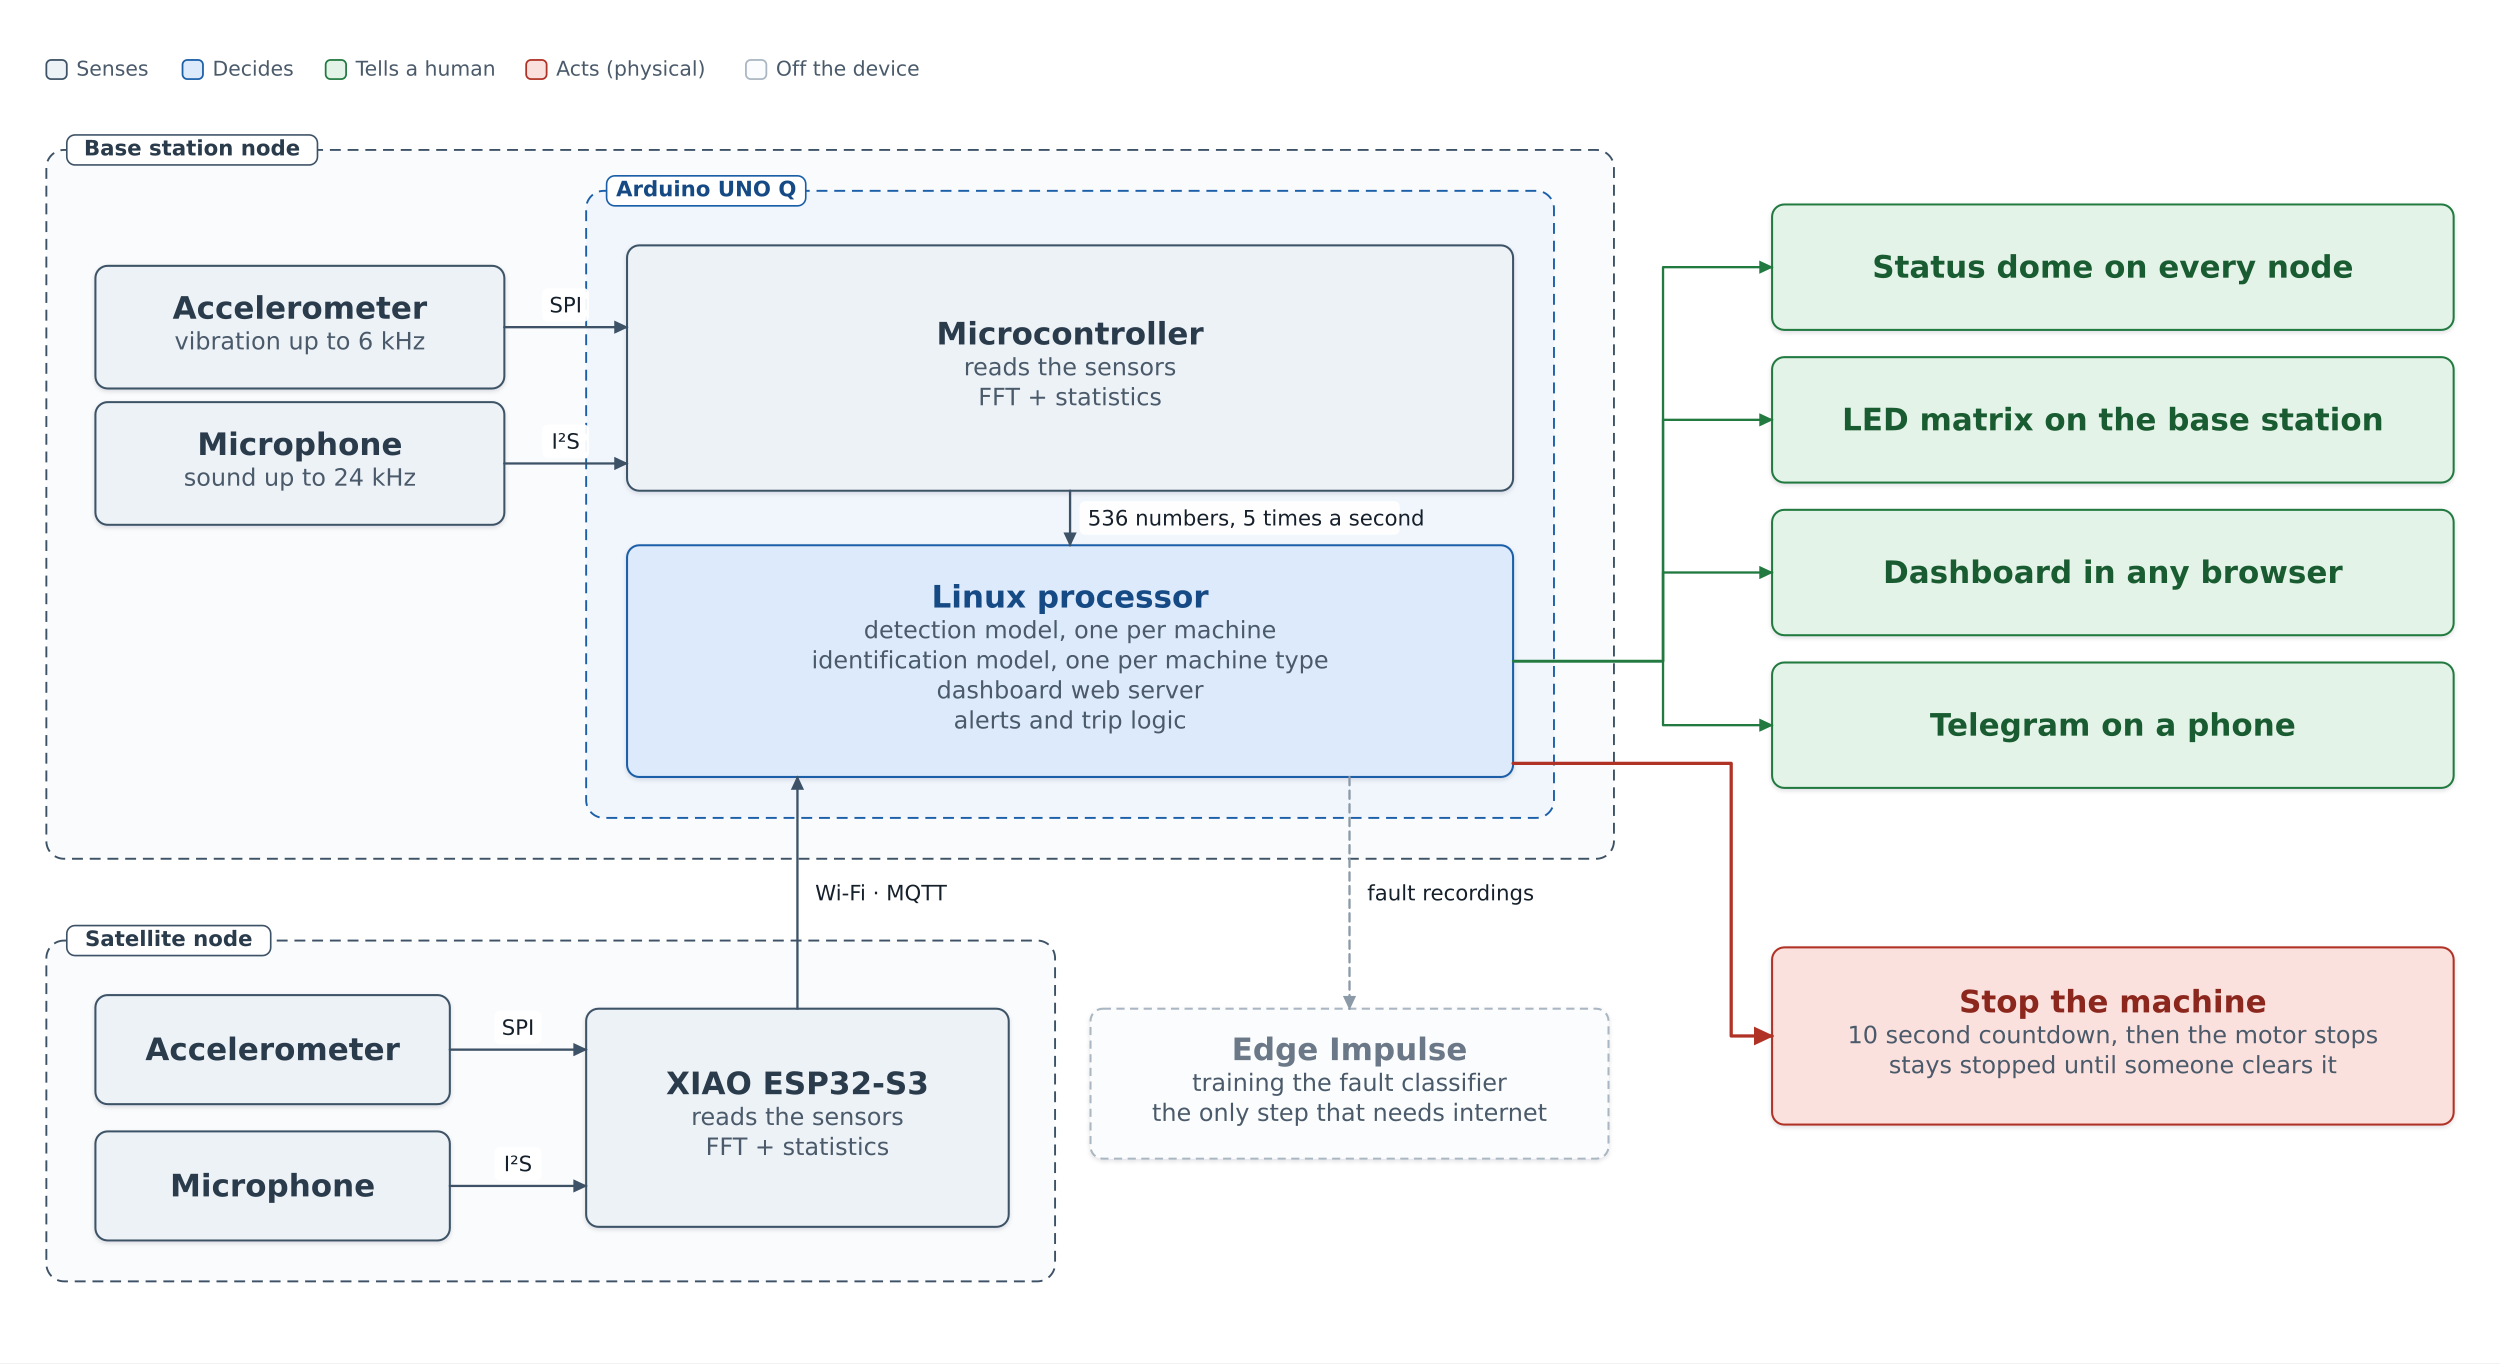
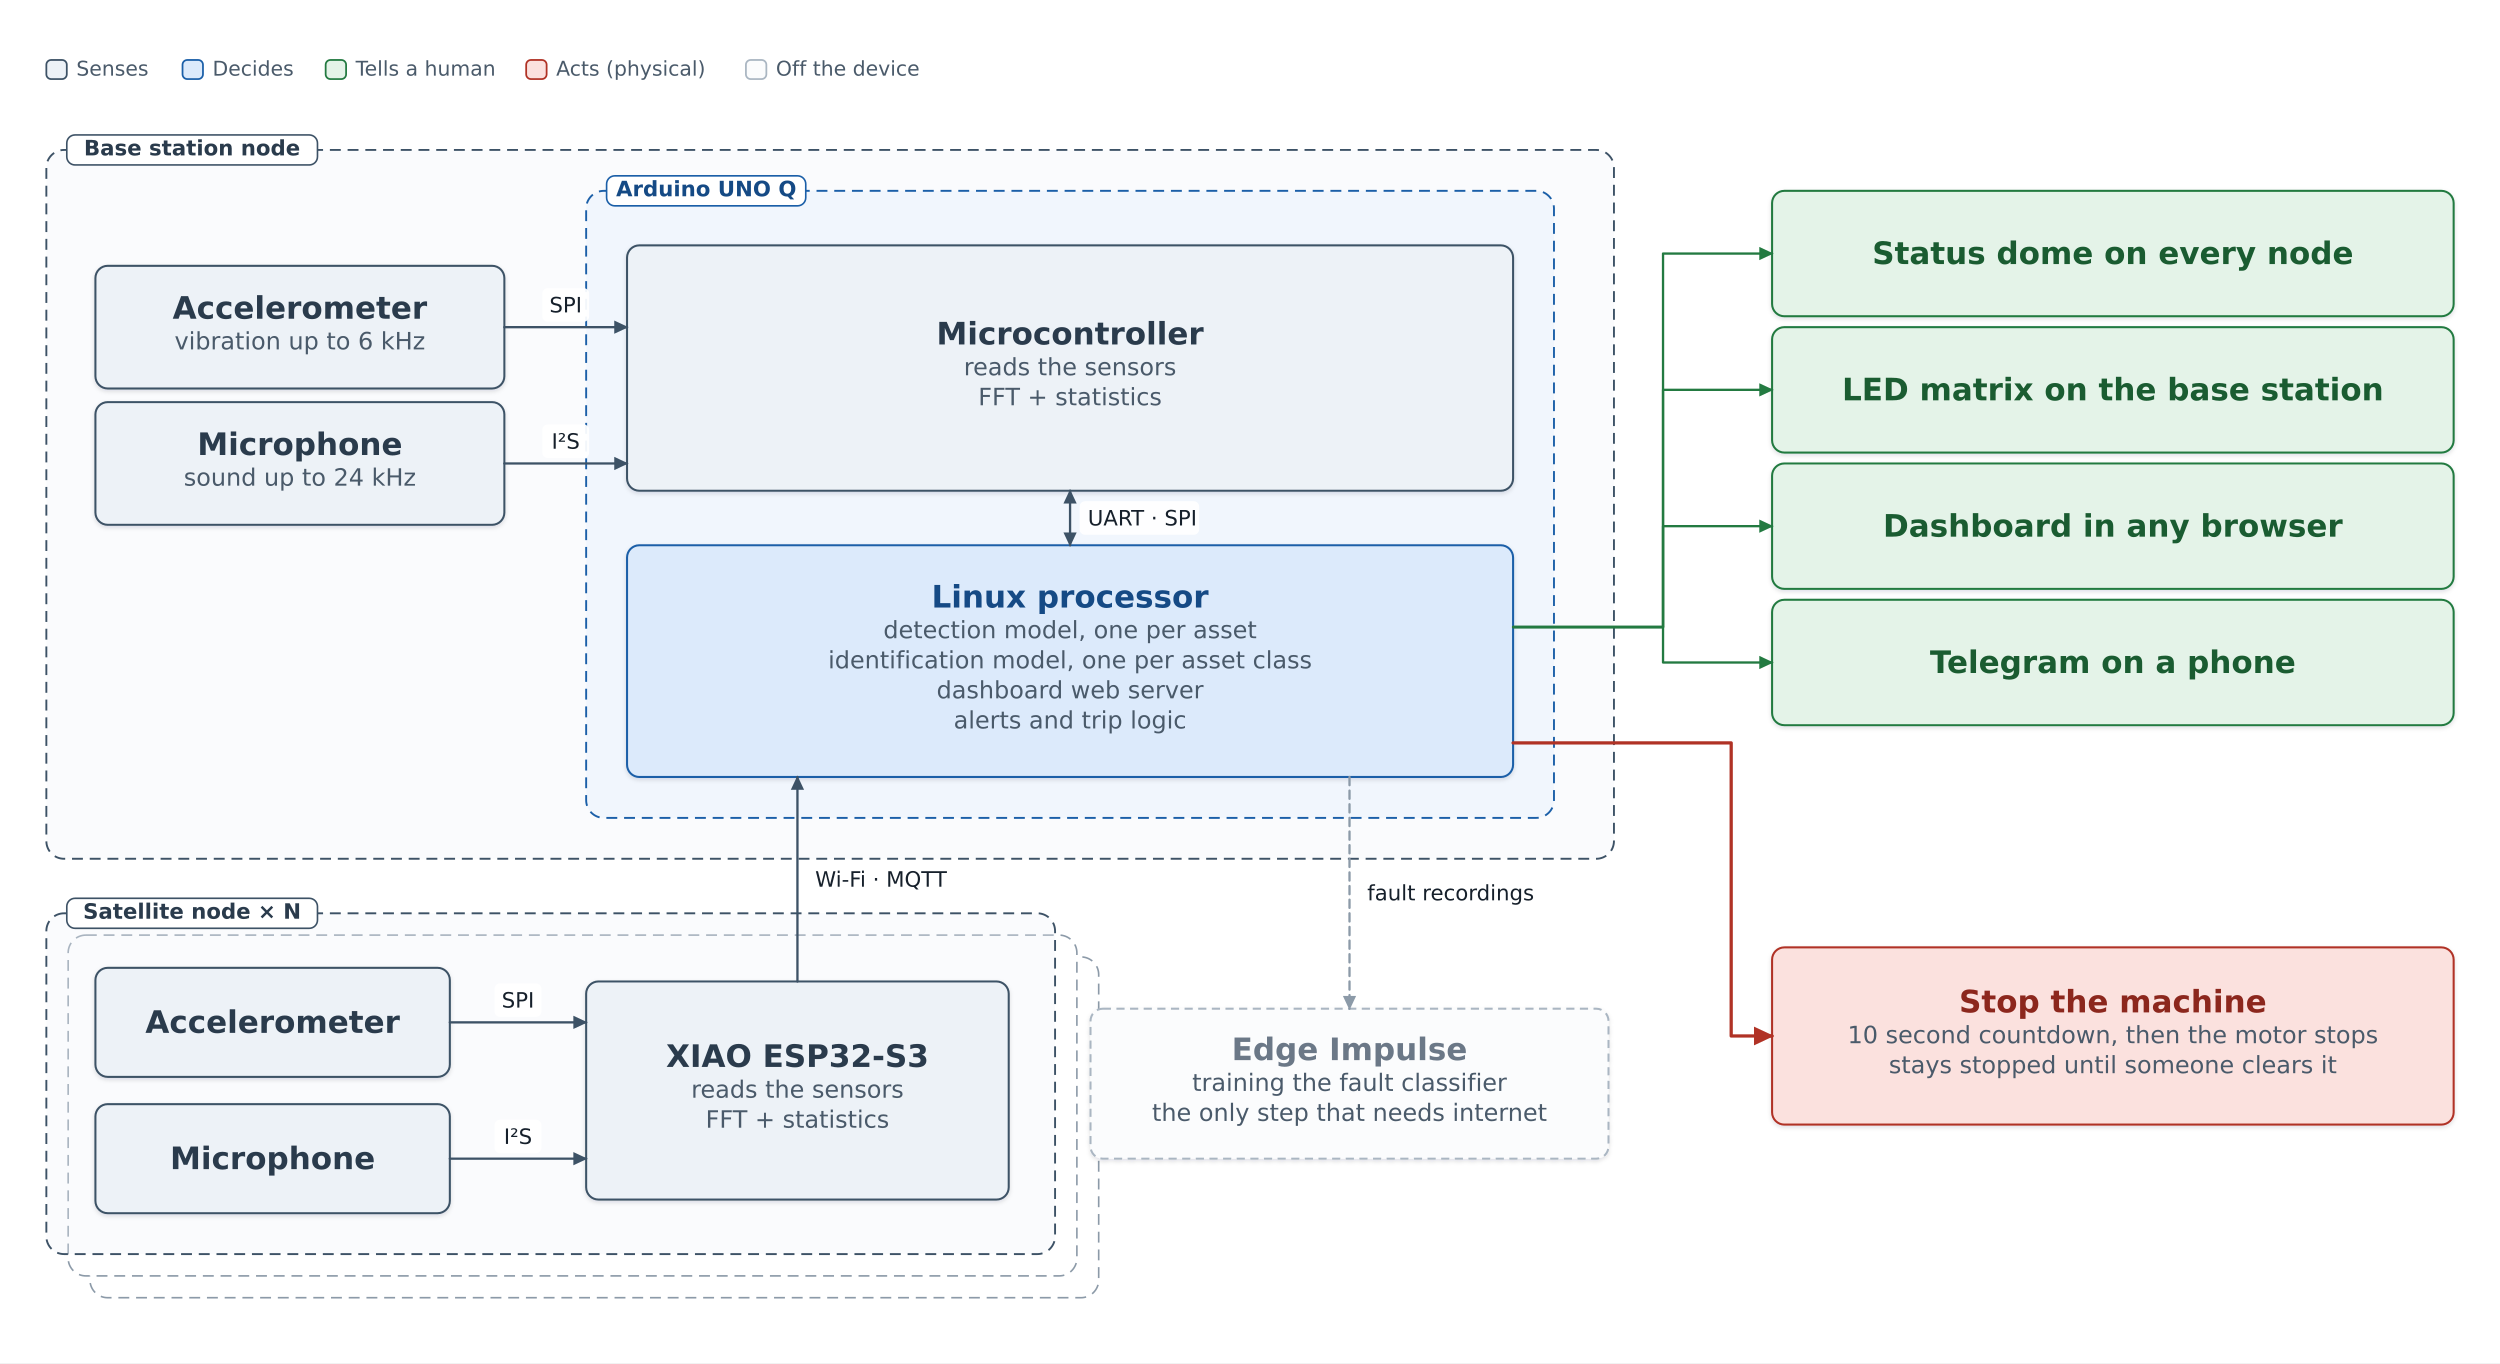
<svg xmlns="http://www.w3.org/2000/svg" width="1834" height="1000" viewBox="0 0 1834 1000">
  <defs>
    <marker id="arrow" viewBox="0 0 10 10" refX="8.5" refY="5" markerWidth="6.5" markerHeight="6.5" orient="auto-start-reverse">
      <path d="M0,0.6 L9.4,5 L0,9.4 z" fill="#3D5266" />
    </marker>
    <marker id="arrowAct" viewBox="0 0 10 10" refX="8.5" refY="5" markerWidth="6.5" markerHeight="6.5" orient="auto-start-reverse">
      <path d="M0,0.6 L9.4,5 L0,9.4 z" fill="#B03225" />
    </marker>
    <marker id="arrowSoft" viewBox="0 0 10 10" refX="8.5" refY="5" markerWidth="6.5" markerHeight="6.5" orient="auto-start-reverse">
      <path d="M0,0.6 L9.4,5 L0,9.4 z" fill="#8C9AA8" />
    </marker>
    <marker id="arrowTell" viewBox="0 0 10 10" refX="8.5" refY="5" markerWidth="6.5" markerHeight="6.5" orient="auto-start-reverse">
      <path d="M0,0.6 L9.4,5 L0,9.4 z" fill="#237A41" />
    </marker>
    <filter id="softshadow" x="-12%" y="-12%" width="130%" height="140%">
      <feDropShadow dx="0" dy="1.4" stdDeviation="1.6" flood-color="#16202B" flood-opacity="0.13" />
    </filter>
  </defs>
  <rect x="0" y="0" width="1834" height="1000" fill="#FFFFFF" />
  <rect x="34.0" y="110.0" width="1150.0" height="520.0" rx="13" fill="#EDF2F7" fill-opacity="0.30" stroke="#3D5266" stroke-width="1.4" stroke-dasharray="8,5" />
  <rect x="49.0" y="99.0" width="183.9" height="22" rx="6" fill="#FFFFFF" stroke="#3D5266" stroke-width="1.2" />
  <text x="140.9" y="114.0" font-family="DejaVu Sans, Helvetica, Arial, sans-serif" font-size="15.60" font-weight="bold" font-style="normal" text-anchor="middle" fill="#2A3B4C">Base station node</text>
  <rect x="70.0" y="195.0" width="300.0" height="90.0" rx="9" fill="#EDF2F7" stroke="#3D5266" stroke-width="1.5" filter="url(#softshadow)" />
  <text x="220.0" y="233.8" font-family="DejaVu Sans, Helvetica, Arial, sans-serif" font-size="22.75" font-weight="bold" font-style="normal" text-anchor="middle" fill="#2A3B4C">Accelerometer</text>
  <text x="220.0" y="256.3" font-family="DejaVu Sans, Helvetica, Arial, sans-serif" font-size="17.55" font-weight="normal" font-style="normal" text-anchor="middle" fill="#4A5A6A">vibration up to 6 kHz</text>
  <rect x="70.0" y="295.0" width="300.0" height="90.0" rx="9" fill="#EDF2F7" stroke="#3D5266" stroke-width="1.5" filter="url(#softshadow)" />
  <text x="220.0" y="333.8" font-family="DejaVu Sans, Helvetica, Arial, sans-serif" font-size="22.75" font-weight="bold" font-style="normal" text-anchor="middle" fill="#2A3B4C">Microphone</text>
  <text x="220.0" y="356.3" font-family="DejaVu Sans, Helvetica, Arial, sans-serif" font-size="17.55" font-weight="normal" font-style="normal" text-anchor="middle" fill="#4A5A6A">sound up to 24 kHz</text>
  <rect x="430.0" y="140.0" width="710.0" height="460.0" rx="13" fill="#DCEAFB" fill-opacity="0.30" stroke="#1B5FA8" stroke-width="1.4" stroke-dasharray="8,5" />
  <rect x="445.0" y="129.0" width="146.1" height="22" rx="6" fill="#FFFFFF" stroke="#1B5FA8" stroke-width="1.2" />
  <text x="518.1" y="144.0" font-family="DejaVu Sans, Helvetica, Arial, sans-serif" font-size="15.60" font-weight="bold" font-style="normal" text-anchor="middle" fill="#154A85">Arduino UNO Q</text>
  <rect x="460.0" y="180.0" width="650.0" height="180.0" rx="9" fill="#EDF2F7" stroke="#3D5266" stroke-width="1.5" filter="url(#softshadow)" />
  <text x="785.0" y="252.7" font-family="DejaVu Sans, Helvetica, Arial, sans-serif" font-size="22.75" font-weight="bold" font-style="normal" text-anchor="middle" fill="#2A3B4C">Microcontroller</text>
  <text x="785.0" y="275.3" font-family="DejaVu Sans, Helvetica, Arial, sans-serif" font-size="17.55" font-weight="normal" font-style="normal" text-anchor="middle" fill="#4A5A6A">reads the sensors</text>
  <text x="785.0" y="297.3" font-family="DejaVu Sans, Helvetica, Arial, sans-serif" font-size="17.55" font-weight="normal" font-style="normal" text-anchor="middle" fill="#4A5A6A">FFT + statistics</text>
  <rect x="460.0" y="400.0" width="650.0" height="170.0" rx="9" fill="#DCEAFB" stroke="#1B5FA8" stroke-width="1.5" filter="url(#softshadow)" />
  <text x="785.0" y="445.7" font-family="DejaVu Sans, Helvetica, Arial, sans-serif" font-size="22.75" font-weight="bold" font-style="normal" text-anchor="middle" fill="#154A85">Linux processor</text>
-   <text x="785.0" y="468.2" font-family="DejaVu Sans, Helvetica, Arial, sans-serif" font-size="17.55" font-weight="normal" font-style="normal" text-anchor="middle" fill="#4A5A6A">detection model, one per machine</text>
-   <text x="785.0" y="490.3" font-family="DejaVu Sans, Helvetica, Arial, sans-serif" font-size="17.55" font-weight="normal" font-style="normal" text-anchor="middle" fill="#4A5A6A">identification model, one per machine type</text>
+   <text x="785.0" y="468.2" font-family="DejaVu Sans, Helvetica, Arial, sans-serif" font-size="17.55" font-weight="normal" font-style="normal" text-anchor="middle" fill="#4A5A6A">detection model, one per asset</text>
+   <text x="785.0" y="490.3" font-family="DejaVu Sans, Helvetica, Arial, sans-serif" font-size="17.55" font-weight="normal" font-style="normal" text-anchor="middle" fill="#4A5A6A">identification model, one per asset class</text>
  <text x="785.0" y="512.3" font-family="DejaVu Sans, Helvetica, Arial, sans-serif" font-size="17.55" font-weight="normal" font-style="normal" text-anchor="middle" fill="#4A5A6A">dashboard web server</text>
  <text x="785.0" y="534.4" font-family="DejaVu Sans, Helvetica, Arial, sans-serif" font-size="17.55" font-weight="normal" font-style="normal" text-anchor="middle" fill="#4A5A6A">alerts and trip logic</text>
  <path d="M370.0,240.0 L460.0,240.0" fill="none" stroke="#3D5266" stroke-width="1.7" stroke-linejoin="round" stroke-linecap="round" marker-end="url(#arrow)" />
  <rect x="397.8" y="211.4" width="34.4" height="24.6" rx="4" fill="#FFFFFF" opacity="0.94" />
  <text x="415.0" y="229.2" font-family="DejaVu Sans, Helvetica, Arial, sans-serif" font-size="15.60" font-weight="normal" font-style="normal" text-anchor="middle" fill="#16202B">SPI</text>
  <path d="M370.0,340.0 L460.0,340.0" fill="none" stroke="#3D5266" stroke-width="1.7" stroke-linejoin="round" stroke-linecap="round" marker-end="url(#arrow)" />
  <rect x="397.8" y="311.4" width="34.4" height="24.6" rx="4" fill="#FFFFFF" opacity="0.94" />
  <text x="415.0" y="329.2" font-family="DejaVu Sans, Helvetica, Arial, sans-serif" font-size="15.60" font-weight="normal" font-style="normal" text-anchor="middle" fill="#16202B">I²S</text>
-   <path d="M785.0,360.0 L785.0,400.0" fill="none" stroke="#3D5266" stroke-width="1.7" stroke-linejoin="round" stroke-linecap="round" marker-end="url(#arrow)" />
-   <rect x="792.0" y="367.7" width="234.8" height="24.6" rx="4" fill="#FFFFFF" opacity="0.94" />
-   <text x="798.0" y="385.5" font-family="DejaVu Sans, Helvetica, Arial, sans-serif" font-size="15.60" font-weight="normal" font-style="normal" text-anchor="start" fill="#16202B">536 numbers, 5 times a second</text>
-   <rect x="34.0" y="690.0" width="740.0" height="250.0" rx="13" fill="#EDF2F7" fill-opacity="0.30" stroke="#3D5266" stroke-width="1.4" stroke-dasharray="8,5" />
-   <rect x="49.0" y="679.0" width="149.6" height="22" rx="6" fill="#FFFFFF" stroke="#3D5266" stroke-width="1.2" />
-   <text x="123.8" y="694.0" font-family="DejaVu Sans, Helvetica, Arial, sans-serif" font-size="15.60" font-weight="bold" font-style="normal" text-anchor="middle" fill="#2A3B4C">Satellite node</text>
-   <rect x="70.0" y="730.0" width="260.0" height="80.0" rx="9" fill="#EDF2F7" stroke="#3D5266" stroke-width="1.5" filter="url(#softshadow)" />
-   <text x="200.0" y="777.7" font-family="DejaVu Sans, Helvetica, Arial, sans-serif" font-size="22.75" font-weight="bold" font-style="normal" text-anchor="middle" fill="#2A3B4C">Accelerometer</text>
-   <rect x="70.0" y="830.0" width="260.0" height="80.0" rx="9" fill="#EDF2F7" stroke="#3D5266" stroke-width="1.5" filter="url(#softshadow)" />
-   <text x="200.0" y="877.7" font-family="DejaVu Sans, Helvetica, Arial, sans-serif" font-size="22.75" font-weight="bold" font-style="normal" text-anchor="middle" fill="#2A3B4C">Microphone</text>
-   <rect x="430.0" y="740.0" width="310.0" height="160.0" rx="9" fill="#EDF2F7" stroke="#3D5266" stroke-width="1.5" filter="url(#softshadow)" />
-   <text x="585.0" y="802.7" font-family="DejaVu Sans, Helvetica, Arial, sans-serif" font-size="22.75" font-weight="bold" font-style="normal" text-anchor="middle" fill="#2A3B4C">XIAO ESP32-S3</text>
-   <text x="585.0" y="825.3" font-family="DejaVu Sans, Helvetica, Arial, sans-serif" font-size="17.55" font-weight="normal" font-style="normal" text-anchor="middle" fill="#4A5A6A">reads the sensors</text>
-   <text x="585.0" y="847.3" font-family="DejaVu Sans, Helvetica, Arial, sans-serif" font-size="17.55" font-weight="normal" font-style="normal" text-anchor="middle" fill="#4A5A6A">FFT + statistics</text>
-   <path d="M330.0,770.0 L430.0,770.0" fill="none" stroke="#3D5266" stroke-width="1.7" stroke-linejoin="round" stroke-linecap="round" marker-end="url(#arrow)" />
-   <rect x="362.8" y="741.4" width="34.4" height="24.6" rx="4" fill="#FFFFFF" opacity="0.94" />
-   <text x="380.0" y="759.2" font-family="DejaVu Sans, Helvetica, Arial, sans-serif" font-size="15.60" font-weight="normal" font-style="normal" text-anchor="middle" fill="#16202B">SPI</text>
-   <path d="M330.0,870.0 L430.0,870.0" fill="none" stroke="#3D5266" stroke-width="1.7" stroke-linejoin="round" stroke-linecap="round" marker-end="url(#arrow)" />
-   <rect x="362.8" y="841.4" width="34.4" height="24.6" rx="4" fill="#FFFFFF" opacity="0.94" />
-   <text x="380.0" y="859.2" font-family="DejaVu Sans, Helvetica, Arial, sans-serif" font-size="15.60" font-weight="normal" font-style="normal" text-anchor="middle" fill="#16202B">I²S</text>
-   <path d="M585.0,740.0 L585.0,570.0" fill="none" stroke="#3D5266" stroke-width="1.7" stroke-linejoin="round" stroke-linecap="round" marker-end="url(#arrow)" />
-   <rect x="592.0" y="642.7" width="105.9" height="24.6" rx="4" fill="#FFFFFF" opacity="0.94" />
-   <text x="598.0" y="660.5" font-family="DejaVu Sans, Helvetica, Arial, sans-serif" font-size="15.60" font-weight="normal" font-style="normal" text-anchor="start" fill="#16202B">Wi-Fi · MQTT</text>
-   <rect x="1300.0" y="150.0" width="500.0" height="92.0" rx="9" fill="#E4F3E8" stroke="#237A41" stroke-width="1.5" filter="url(#softshadow)" />
-   <text x="1550.0" y="203.7" font-family="DejaVu Sans, Helvetica, Arial, sans-serif" font-size="22.75" font-weight="bold" font-style="normal" text-anchor="middle" fill="#1A5C31">Status dome on every node</text>
-   <rect x="1300.0" y="262.0" width="500.0" height="92.0" rx="9" fill="#E4F3E8" stroke="#237A41" stroke-width="1.5" filter="url(#softshadow)" />
-   <text x="1550.0" y="315.7" font-family="DejaVu Sans, Helvetica, Arial, sans-serif" font-size="22.75" font-weight="bold" font-style="normal" text-anchor="middle" fill="#1A5C31">LED matrix on the base station</text>
-   <rect x="1300.0" y="374.0" width="500.0" height="92.0" rx="9" fill="#E4F3E8" stroke="#237A41" stroke-width="1.5" filter="url(#softshadow)" />
-   <text x="1550.0" y="427.7" font-family="DejaVu Sans, Helvetica, Arial, sans-serif" font-size="22.75" font-weight="bold" font-style="normal" text-anchor="middle" fill="#1A5C31">Dashboard in any browser</text>
-   <rect x="1300.0" y="486.0" width="500.0" height="92.0" rx="9" fill="#E4F3E8" stroke="#237A41" stroke-width="1.5" filter="url(#softshadow)" />
-   <text x="1550.0" y="539.7" font-family="DejaVu Sans, Helvetica, Arial, sans-serif" font-size="22.75" font-weight="bold" font-style="normal" text-anchor="middle" fill="#1A5C31">Telegram on a phone</text>
-   <path d="M1110.0,485.0 L1220.0,485.0 L1220.0,196.0 L1300.0,196.0" fill="none" stroke="#237A41" stroke-width="1.7" stroke-linejoin="round" stroke-linecap="round" marker-end="url(#arrowTell)" />
-   <path d="M1110.0,485.0 L1220.0,485.0 L1220.0,308.0 L1300.0,308.0" fill="none" stroke="#237A41" stroke-width="1.7" stroke-linejoin="round" stroke-linecap="round" marker-end="url(#arrowTell)" />
-   <path d="M1110.0,485.0 L1220.0,485.0 L1220.0,420.0 L1300.0,420.0" fill="none" stroke="#237A41" stroke-width="1.7" stroke-linejoin="round" stroke-linecap="round" marker-end="url(#arrowTell)" />
-   <path d="M1110.0,485.0 L1220.0,485.0 L1220.0,532.0 L1300.0,532.0" fill="none" stroke="#237A41" stroke-width="1.7" stroke-linejoin="round" stroke-linecap="round" marker-end="url(#arrowTell)" />
+   <path d="M785.0,360.0 L785.0,400.0" fill="none" stroke="#3D5266" stroke-width="1.7" stroke-linejoin="round" stroke-linecap="round" marker-start="url(#arrow)" marker-end="url(#arrow)" />
+   <rect x="792.0" y="367.7" width="87.7" height="24.6" rx="4" fill="#FFFFFF" opacity="0.94" />
+   <text x="798.0" y="385.5" font-family="DejaVu Sans, Helvetica, Arial, sans-serif" font-size="15.60" font-weight="normal" font-style="normal" text-anchor="start" fill="#16202B">UART · SPI</text>
+   <rect x="66" y="702" width="740" height="250" rx="13" fill="#FFFFFF" stroke="#8C9AA8" stroke-width="1.2" stroke-dasharray="8,5" />
+   <rect x="50" y="686" width="740" height="250" rx="13" fill="#FFFFFF" stroke="#8C9AA8" stroke-width="1.2" stroke-dasharray="8,5" />
+   <rect x="34.0" y="670.0" width="740.0" height="250.0" rx="13" fill="#EDF2F7" fill-opacity="0.30" stroke="#3D5266" stroke-width="1.4" stroke-dasharray="8,5" />
+   <rect x="49.0" y="659.0" width="183.9" height="22" rx="6" fill="#FFFFFF" stroke="#3D5266" stroke-width="1.2" />
+   <text x="140.9" y="674.0" font-family="DejaVu Sans, Helvetica, Arial, sans-serif" font-size="15.60" font-weight="bold" font-style="normal" text-anchor="middle" fill="#2A3B4C">Satellite node × N</text>
+   <rect x="70.0" y="710.0" width="260.0" height="80.0" rx="9" fill="#EDF2F7" stroke="#3D5266" stroke-width="1.5" filter="url(#softshadow)" />
+   <text x="200.0" y="757.7" font-family="DejaVu Sans, Helvetica, Arial, sans-serif" font-size="22.75" font-weight="bold" font-style="normal" text-anchor="middle" fill="#2A3B4C">Accelerometer</text>
+   <rect x="70.0" y="810.0" width="260.0" height="80.0" rx="9" fill="#EDF2F7" stroke="#3D5266" stroke-width="1.5" filter="url(#softshadow)" />
+   <text x="200.0" y="857.7" font-family="DejaVu Sans, Helvetica, Arial, sans-serif" font-size="22.75" font-weight="bold" font-style="normal" text-anchor="middle" fill="#2A3B4C">Microphone</text>
+   <rect x="430.0" y="720.0" width="310.0" height="160.0" rx="9" fill="#EDF2F7" stroke="#3D5266" stroke-width="1.5" filter="url(#softshadow)" />
+   <text x="585.0" y="782.7" font-family="DejaVu Sans, Helvetica, Arial, sans-serif" font-size="22.75" font-weight="bold" font-style="normal" text-anchor="middle" fill="#2A3B4C">XIAO ESP32-S3</text>
+   <text x="585.0" y="805.3" font-family="DejaVu Sans, Helvetica, Arial, sans-serif" font-size="17.55" font-weight="normal" font-style="normal" text-anchor="middle" fill="#4A5A6A">reads the sensors</text>
+   <text x="585.0" y="827.3" font-family="DejaVu Sans, Helvetica, Arial, sans-serif" font-size="17.55" font-weight="normal" font-style="normal" text-anchor="middle" fill="#4A5A6A">FFT + statistics</text>
+   <path d="M330.0,750.0 L430.0,750.0" fill="none" stroke="#3D5266" stroke-width="1.7" stroke-linejoin="round" stroke-linecap="round" marker-end="url(#arrow)" />
+   <rect x="362.8" y="721.4" width="34.4" height="24.6" rx="4" fill="#FFFFFF" opacity="0.94" />
+   <text x="380.0" y="739.2" font-family="DejaVu Sans, Helvetica, Arial, sans-serif" font-size="15.60" font-weight="normal" font-style="normal" text-anchor="middle" fill="#16202B">SPI</text>
+   <path d="M330.0,850.0 L430.0,850.0" fill="none" stroke="#3D5266" stroke-width="1.7" stroke-linejoin="round" stroke-linecap="round" marker-end="url(#arrow)" />
+   <rect x="362.8" y="821.4" width="34.4" height="24.6" rx="4" fill="#FFFFFF" opacity="0.94" />
+   <text x="380.0" y="839.2" font-family="DejaVu Sans, Helvetica, Arial, sans-serif" font-size="15.60" font-weight="normal" font-style="normal" text-anchor="middle" fill="#16202B">I²S</text>
+   <path d="M585.0,720.0 L585.0,570.0" fill="none" stroke="#3D5266" stroke-width="1.7" stroke-linejoin="round" stroke-linecap="round" marker-end="url(#arrow)" />
+   <rect x="592.0" y="632.7" width="105.9" height="24.6" rx="4" fill="#FFFFFF" opacity="0.94" />
+   <text x="598.0" y="650.5" font-family="DejaVu Sans, Helvetica, Arial, sans-serif" font-size="15.60" font-weight="normal" font-style="normal" text-anchor="start" fill="#16202B">Wi-Fi · MQTT</text>
+   <rect x="1300.0" y="140.0" width="500.0" height="92.0" rx="9" fill="#E4F3E8" stroke="#237A41" stroke-width="1.5" filter="url(#softshadow)" />
+   <text x="1550.0" y="193.7" font-family="DejaVu Sans, Helvetica, Arial, sans-serif" font-size="22.75" font-weight="bold" font-style="normal" text-anchor="middle" fill="#1A5C31">Status dome on every node</text>
+   <rect x="1300.0" y="240.0" width="500.0" height="92.0" rx="9" fill="#E4F3E8" stroke="#237A41" stroke-width="1.5" filter="url(#softshadow)" />
+   <text x="1550.0" y="293.7" font-family="DejaVu Sans, Helvetica, Arial, sans-serif" font-size="22.75" font-weight="bold" font-style="normal" text-anchor="middle" fill="#1A5C31">LED matrix on the base station</text>
+   <rect x="1300.0" y="340.0" width="500.0" height="92.0" rx="9" fill="#E4F3E8" stroke="#237A41" stroke-width="1.5" filter="url(#softshadow)" />
+   <text x="1550.0" y="393.7" font-family="DejaVu Sans, Helvetica, Arial, sans-serif" font-size="22.75" font-weight="bold" font-style="normal" text-anchor="middle" fill="#1A5C31">Dashboard in any browser</text>
+   <rect x="1300.0" y="440.0" width="500.0" height="92.0" rx="9" fill="#E4F3E8" stroke="#237A41" stroke-width="1.5" filter="url(#softshadow)" />
+   <text x="1550.0" y="493.7" font-family="DejaVu Sans, Helvetica, Arial, sans-serif" font-size="22.75" font-weight="bold" font-style="normal" text-anchor="middle" fill="#1A5C31">Telegram on a phone</text>
+   <path d="M1110.0,460.0 L1220.0,460.0 L1220.0,186.0 L1300.0,186.0" fill="none" stroke="#237A41" stroke-width="1.7" stroke-linejoin="round" stroke-linecap="round" marker-end="url(#arrowTell)" />
+   <path d="M1110.0,460.0 L1220.0,460.0 L1220.0,286.0 L1300.0,286.0" fill="none" stroke="#237A41" stroke-width="1.7" stroke-linejoin="round" stroke-linecap="round" marker-end="url(#arrowTell)" />
+   <path d="M1110.0,460.0 L1220.0,460.0 L1220.0,386.0 L1300.0,386.0" fill="none" stroke="#237A41" stroke-width="1.7" stroke-linejoin="round" stroke-linecap="round" marker-end="url(#arrowTell)" />
+   <path d="M1110.0,460.0 L1220.0,460.0 L1220.0,486.0 L1300.0,486.0" fill="none" stroke="#237A41" stroke-width="1.7" stroke-linejoin="round" stroke-linecap="round" marker-end="url(#arrowTell)" />
  <rect x="1300.0" y="695.0" width="500.0" height="130.0" rx="9" fill="#FBE1DE" stroke="#B03225" stroke-width="1.5" filter="url(#softshadow)" />
  <text x="1550.0" y="742.7" font-family="DejaVu Sans, Helvetica, Arial, sans-serif" font-size="22.75" font-weight="bold" font-style="normal" text-anchor="middle" fill="#8C271D">Stop the machine</text>
  <text x="1550.0" y="765.3" font-family="DejaVu Sans, Helvetica, Arial, sans-serif" font-size="17.55" font-weight="normal" font-style="normal" text-anchor="middle" fill="#4A5A6A">10 second countdown, then the motor stops</text>
  <text x="1550.0" y="787.3" font-family="DejaVu Sans, Helvetica, Arial, sans-serif" font-size="17.55" font-weight="normal" font-style="normal" text-anchor="middle" fill="#4A5A6A">stays stopped until someone clears it</text>
-   <path d="M1110.0,560.0 L1270.0,560.0 L1270.0,760.0 L1300.0,760.0" fill="none" stroke="#B03225" stroke-width="2.4" stroke-linejoin="round" stroke-linecap="round" marker-end="url(#arrowAct)" />
+   <path d="M1110.0,545.0 L1270.0,545.0 L1270.0,760.0 L1300.0,760.0" fill="none" stroke="#B03225" stroke-width="2.4" stroke-linejoin="round" stroke-linecap="round" marker-end="url(#arrowAct)" />
  <rect x="800.0" y="740.0" width="380.0" height="110.0" rx="9" fill="#FBFCFD" stroke="#AAB6C2" stroke-width="1.5" stroke-dasharray="6,4" filter="url(#softshadow)" />
  <text x="990.0" y="777.7" font-family="DejaVu Sans, Helvetica, Arial, sans-serif" font-size="22.75" font-weight="bold" font-style="normal" text-anchor="middle" fill="#6B7887">Edge Impulse</text>
  <text x="990.0" y="800.3" font-family="DejaVu Sans, Helvetica, Arial, sans-serif" font-size="17.55" font-weight="normal" font-style="normal" text-anchor="middle" fill="#4A5A6A">training the fault classifier</text>
  <text x="990.0" y="822.3" font-family="DejaVu Sans, Helvetica, Arial, sans-serif" font-size="17.55" font-weight="normal" font-style="normal" text-anchor="middle" fill="#4A5A6A">the only step that needs internet</text>
  <path d="M990.0,570.0 L990.0,740.0" fill="none" stroke="#8C9AA8" stroke-width="1.7" stroke-linejoin="round" stroke-linecap="round" stroke-dasharray="6,4" marker-end="url(#arrowSoft)" />
  <rect x="997.0" y="642.7" width="126.2" height="24.6" rx="4" fill="#FFFFFF" opacity="0.94" />
  <text x="1003.0" y="660.5" font-family="DejaVu Sans, Helvetica, Arial, sans-serif" font-size="15.60" font-weight="normal" font-style="normal" text-anchor="start" fill="#16202B">fault recordings</text>
  <rect x="34.0" y="44.0" width="15" height="14" rx="3.5" fill="#EDF2F7" stroke="#3D5266" stroke-width="1.3" />
  <text x="56.0" y="55.5" font-family="DejaVu Sans, Helvetica, Arial, sans-serif" font-size="14.95" font-weight="normal" font-style="normal" text-anchor="start" fill="#4A5A6A">Senses</text>
  <rect x="133.9" y="44.0" width="15" height="14" rx="3.5" fill="#DCEAFB" stroke="#1B5FA8" stroke-width="1.3" />
  <text x="155.9" y="55.5" font-family="DejaVu Sans, Helvetica, Arial, sans-serif" font-size="14.95" font-weight="normal" font-style="normal" text-anchor="start" fill="#4A5A6A">Decides</text>
  <rect x="238.9" y="44.0" width="15" height="14" rx="3.5" fill="#E4F3E8" stroke="#237A41" stroke-width="1.3" />
  <text x="260.9" y="55.5" font-family="DejaVu Sans, Helvetica, Arial, sans-serif" font-size="14.95" font-weight="normal" font-style="normal" text-anchor="start" fill="#4A5A6A">Tells a human</text>
  <rect x="386.0" y="44.0" width="15" height="14" rx="3.5" fill="#FBE1DE" stroke="#B03225" stroke-width="1.3" />
  <text x="408.0" y="55.5" font-family="DejaVu Sans, Helvetica, Arial, sans-serif" font-size="14.95" font-weight="normal" font-style="normal" text-anchor="start" fill="#4A5A6A">Acts (physical)</text>
  <rect x="547.2" y="44.0" width="15" height="14" rx="3.5" fill="#FBFCFD" stroke="#AAB6C2" stroke-width="1.3" />
  <text x="569.2" y="55.5" font-family="DejaVu Sans, Helvetica, Arial, sans-serif" font-size="14.95" font-weight="normal" font-style="normal" text-anchor="start" fill="#4A5A6A">Off the device</text>
</svg>
